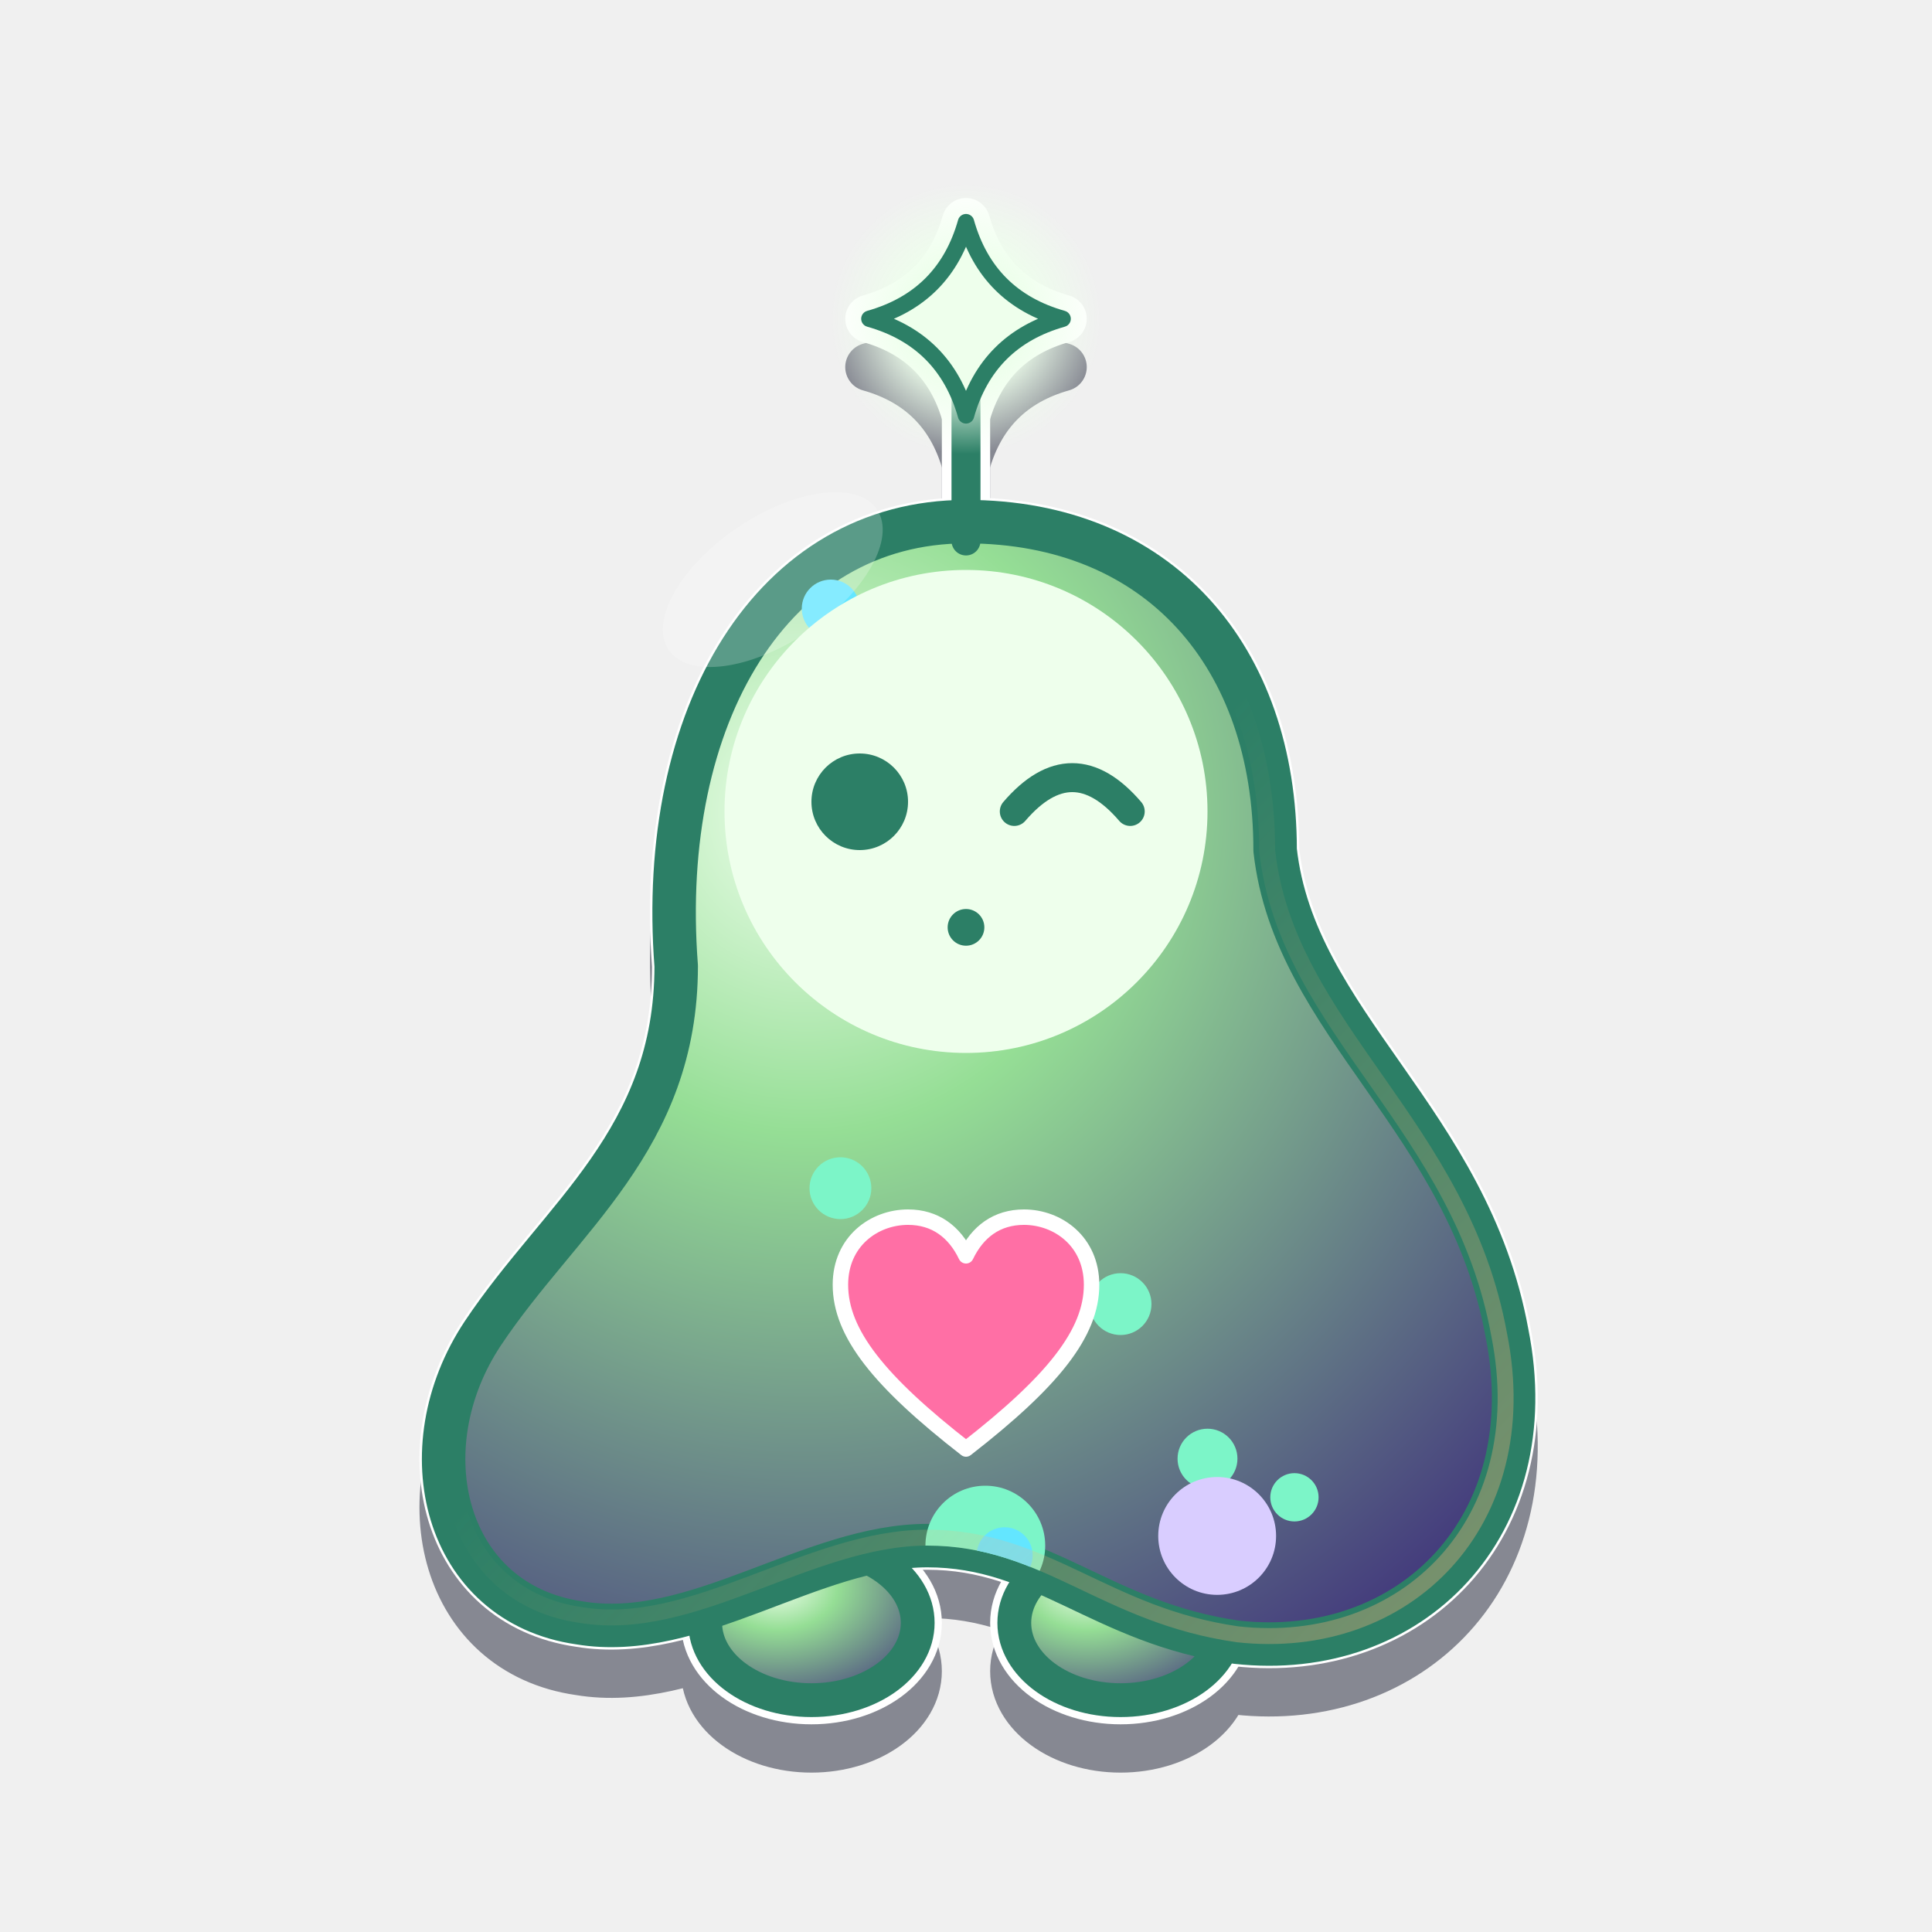
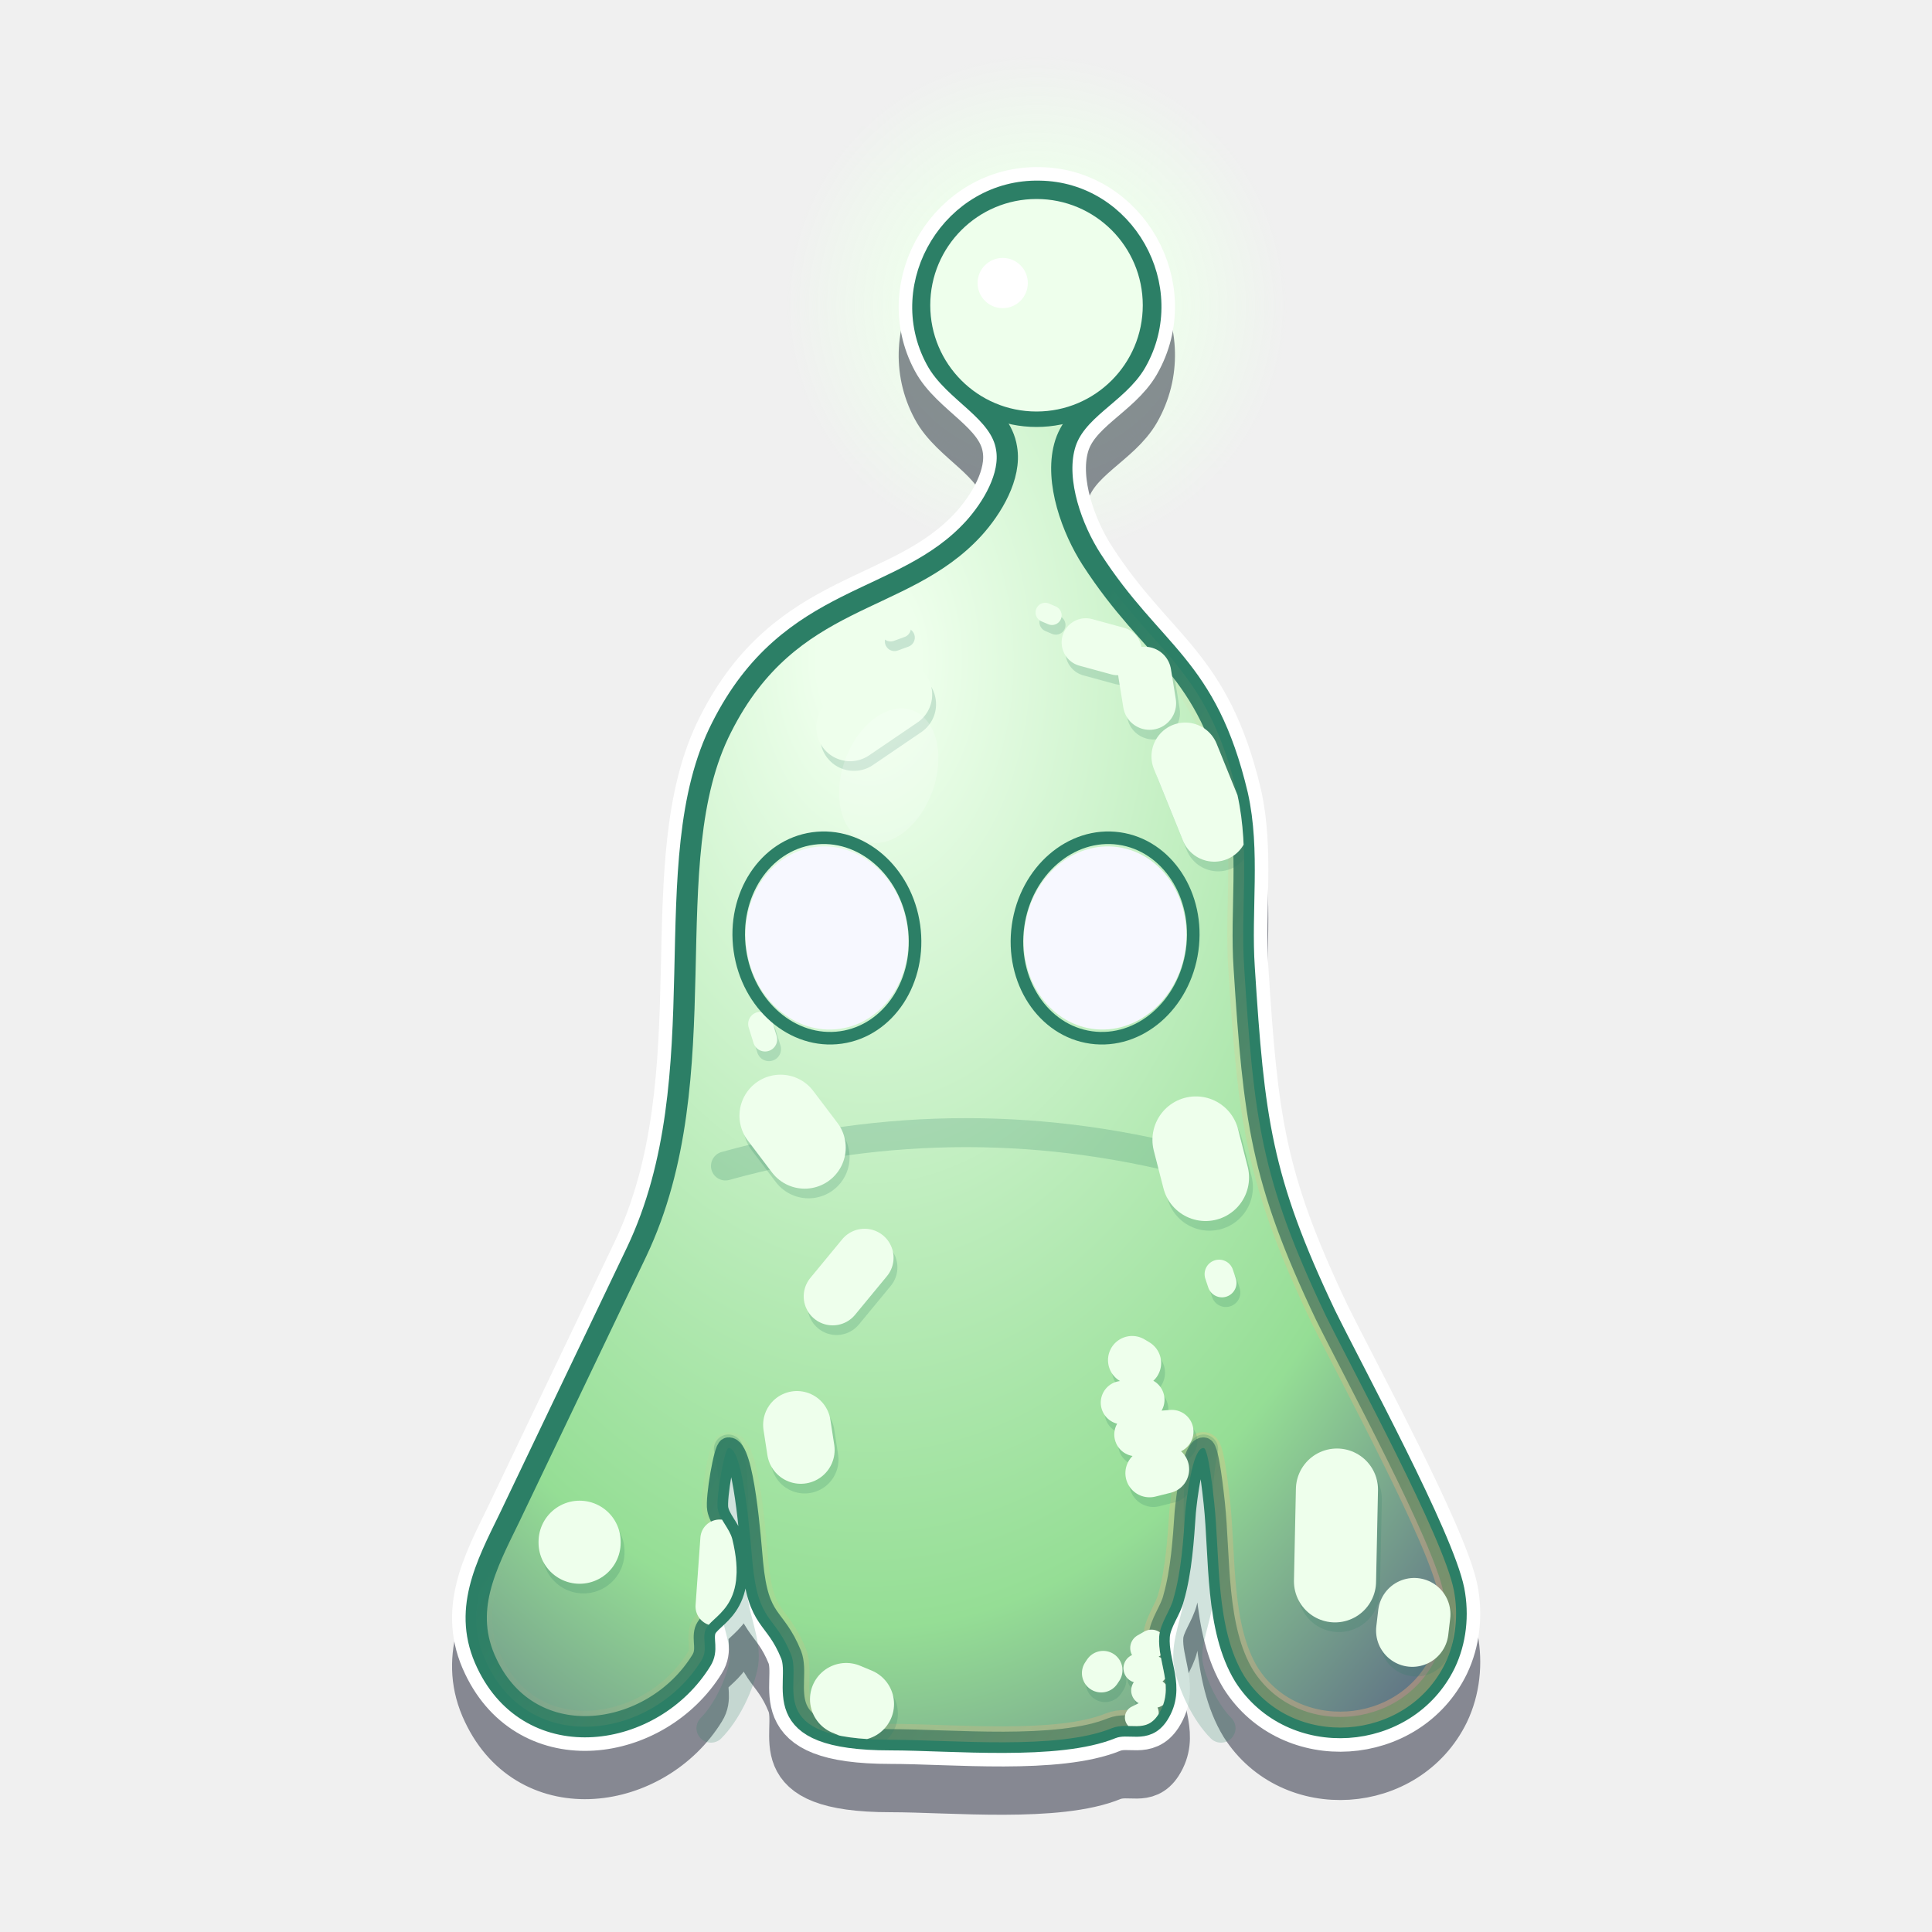
- <svg xmlns="http://www.w3.org/2000/svg" viewBox="0 0 200 200" width="96" height="96" role="img" aria-label="Arise Soul, mint bean with wink eyes" data-soul="0cf1c4f541ecc5" data-detail="simple">
+ <svg xmlns="http://www.w3.org/2000/svg" viewBox="0 0 200 200" width="96" height="96" role="img" aria-label="Arise Soul, mint colour, with round button eyes and a glowing antenna orb" data-soul="0cf1c4f541ecc5" data-detail="simple">
  <defs>
-     <path id="s0cf1c4f541ecc5-p" d="M100 54C120 54 132 68 132 88C134 106 152 116 156 138C160 158 146 172 128 170C114 168 108 160 96 160C84 160 72 170 60 168C46 166 42 150 50 138C58 126 70 118 70 100C68 74 80 54 100 54Z" />
+     <path id="s0cf1c4f541ecc5-p" d="M92.2 180.1c-13.4 0-9.1-5.7-10.3-8.8c-1.7-4.2-3.4-3.2-4-9.5c-.2-2.1-.9-12.1-2.5-11.9c-.4 0-1.3 5.2-1.1 6.3c.2 1.1 1.2 2 1.5 3.1c1.8 7.3-2.3 7.9-2.8 9.5c-.3 1 .3 2-.4 3.1c-5 8.1-17.6 10-22.2 .3c-2.6-5.4-.1-10.1 2.3-15c4.4-9.2 8.8-18.4 13.2-27.6c8.7-18.3 1.7-40.4 8.8-54.3c7.1-14.1 18.7-12.5 26.1-20.6c1.9-2.1 3.9-5.4 3.4-8.3c-.6-3.9-5.5-5.8-7.3-9.2c-4.2-7.8 1.8-17.6 10.7-17.4c8.8 .1 14.4 10 10 17.7c-1.9 3.3-6.4 4.9-7.4 8.7c-1 3.7 .8 8.6 2.8 11.7c6.4 9.9 11.9 10.9 15.1 24.4c1.3 5.8 .3 12 .7 17.9c1 15.6 1.7 21.8 8.4 35.9c3 6.1 12.2 23 13.3 28.5c.5 2.6 .2 5.3-.9 7.6c-4 8.2-15.9 9-20.8 1.3c-3-4.9-2.5-12.3-3.1-17.9c-.1-.9-.6-5.7-1.1-5.7c-1.2-.1-1.8 5.6-1.9 6.6c-.2 2.9-.4 6.1-1.2 8.9c-.3 1.3-1.4 2.6-1.5 4c-.2 2.8 1.7 5.3-.1 8.1c-1.3 2-3 .7-4.8 1.4c-5.6 2.3-16.6 1.2-22.9 1.2z" />
+     <g id="s0cf1c4f541ecc5-q" stroke-linecap="round">
+       <path stroke-width="2" d="M108.2 63.4l.7 .3M92.2 65.4l1.1-.4" />
+       <path stroke-width="2.5" d="M78.7 106l.5 1.6M117.7 177.8l1-.5" />
+       <path stroke-width="3" d="M126.2 131.9l.3 .9M118.5 170.6l.7-.4M117.8 172.7l1.6 .2M118.6 175l.9 .3" />
+       <path stroke-width="4" d="M74 166.3l.5-7M114 173.2l.2-.3" />
+       <path stroke-width="4.5" d="M116.2 145.2l2.1-.3M117.6 148.5l3.7-.3" />
+       <path stroke-width="5" d="M112.4 66.5l3.3 .9M117.2 140.8l.5 .3M119 152.5l1.6-.4" />
+       <path stroke-width="5.5" d="M118.5 69.7l.5 3.1" />
+       <path stroke-width="6" d="M86.2 134.2l3.3-4" />
+       <path stroke-width="7" d="M88 75.3l5-3.4M122.7 78.3l3 7.4M82.5 147.5l.4 2.6" />
+       <path stroke-width="7.5" d="M146.2 168.8l.2-1.7M87.6 175.9l1.2 .5" />
+       <path stroke-width="8.5" d="M80.8 115.5l2.5 3.3M138.2 163.7l.2-9.5M60 159.6l0 .1" />
+       <path stroke-width="9" d="M123.8 118l1 3.9" />
+     </g>
    <clipPath id="s0cf1c4f541ecc5-c">
      <use href="#s0cf1c4f541ecc5-p" />
    </clipPath>
-     <radialGradient id="s0cf1c4f541ecc5-b" cx=".34" cy=".26" r=".95">
-       <stop offset="0" stop-color="#EEFFEC" />
-       <stop offset=".3" stop-color="#95DE95" />
+     <radialGradient id="s0cf1c4f541ecc5-b" cx=".4" cy=".3" r="1.05">
+       <stop offset=".05" stop-color="#EEFFEC" />
+       <stop offset=".6" stop-color="#95DE95" />
      <stop offset="1" stop-color="#3B2A7A" />
    </radialGradient>
    <linearGradient id="s0cf1c4f541ecc5-r" x2="1" y2="1">
      <stop offset=".45" stop-color="#FFB27A" stop-opacity="0" />
      <stop offset="1" stop-color="#FFB27A" stop-opacity=".4" />
    </linearGradient>
    <radialGradient id="s0cf1c4f541ecc5-o">
      <stop offset="0" stop-color="#fff" />
      <stop offset=".45" stop-color="#EEFFEC" />
      <stop offset="1" stop-color="#EEFFEC" stop-opacity="0" />
    </radialGradient>
-     <g id="s0cf1c4f541ecc5-s">
-       <use href="#s0cf1c4f541ecc5-p" />
-       <ellipse cx="84" cy="168" rx="11" ry="8" />
-       <ellipse cx="116" cy="168" rx="11" ry="8" />
-       <path d="M100 56V40" />
-       <path d="M100 23Q102.2 30.8 110 33Q102.2 35.2 100 43Q97.8 35.2 90 33Q97.8 30.8 100 23Z" />
-     </g>
  </defs>
-   <use href="#s0cf1c4f541ecc5-s" fill="#05081E" stroke="#05081E" stroke-width="5" stroke-linejoin="round" transform="translate(0 5)" opacity=".45" />
-   <use href="#s0cf1c4f541ecc5-s" fill="#fff" stroke="#fff" stroke-width="5" stroke-linejoin="round" />
-   <ellipse cx="84" cy="168" rx="11" ry="8" fill="url(#s0cf1c4f541ecc5-b)" stroke="#2C7F66" stroke-width="3.5" />
-   <ellipse cx="116" cy="168" rx="11" ry="8" fill="url(#s0cf1c4f541ecc5-b)" stroke="#2C7F66" stroke-width="3.5" />
-   <use href="#s0cf1c4f541ecc5-p" fill="url(#s0cf1c4f541ecc5-b)" stroke="#2C7F66" stroke-width="4.5" stroke-linejoin="round" />
+   <circle cx="107.3" cy="31.6" r="26" fill="url(#s0cf1c4f541ecc5-o)" />
+   <use href="#s0cf1c4f541ecc5-p" fill="#05081E" stroke="#05081E" stroke-width="5" stroke-linejoin="round" transform="translate(0 5)" opacity=".45" />
+   <use href="#s0cf1c4f541ecc5-p" fill="#fff" stroke="#fff" stroke-width="5" stroke-linejoin="round" />
+   <use href="#s0cf1c4f541ecc5-p" fill="url(#s0cf1c4f541ecc5-b)" stroke="#2C7F66" stroke-width="2.2" stroke-linejoin="round" />
+   <use href="#s0cf1c4f541ecc5-p" fill="none" stroke="url(#s0cf1c4f541ecc5-r)" stroke-width="3.3" clip-path="url(#s0cf1c4f541ecc5-c)" />
+   <path d="M75.1 120.7c16.6-4.6 33.2-4.6 49.8 0M75.4 150c1.1 4.9 .2 10.4 .5 15.4c.2 2.2 1.4 4.6 1.1 6.8c-.4 2.2-1.8 5.1-3.4 6.7M124.6 150c-1.1 4.9-.2 10.4-.5 15.4c-.2 2.2-1.4 4.6-1.1 6.8c.4 2.2 1.8 5.1 3.4 6.7" fill="none" stroke="#2C7F66" stroke-width="3" stroke-linecap="round" opacity=".22" />
  <g clip-path="url(#s0cf1c4f541ecc5-c)">
-     <g fill="#7CF5C8">
-       <circle cx="134" cy="155" r="2.5" />
-       <circle cx="125" cy="151" r="3.1" />
-       <circle cx="87" cy="123" r="3.2" />
-       <circle cx="116" cy="135" r="3.2" />
-       <circle cx="102" cy="160" r="6.2" />
-     </g>
-     <g fill="#63E6FF">
-       <circle cx="86" cy="63" r="3" />
-       <circle cx="104" cy="161" r="2.9" />
-     </g>
-     <g fill="#D9CDFF">
-       <circle cx="106" cy="69" r="6.1" />
-       <circle cx="120" cy="83" r="2.7" />
-       <circle cx="126" cy="159" r="6.1" />
-     </g>
+     <use href="#s0cf1c4f541ecc5-q" stroke="#2C7F66" opacity=".2" transform="translate(.4 1)" />
+     <use href="#s0cf1c4f541ecc5-q" stroke="#EEFFEC" />
  </g>
-   <use href="#s0cf1c4f541ecc5-p" fill="none" stroke="url(#s0cf1c4f541ecc5-r)" stroke-width="3.3" clip-path="url(#s0cf1c4f541ecc5-c)" />
-   <ellipse cx="80" cy="60" rx="13" ry="6.5" transform="rotate(-34 80 60)" fill="#fff" opacity=".22" />
-   <circle cx="100" cy="84" r="25" fill="#EEFFEC" />
-   <path d="M100 150C91 143 87 138 87 133C87 128.5 90.5 126 94 126C96.8 126 98.8 127.5 100 130C101.2 127.5 103.2 126 106 126C109.5 126 113 128.5 113 133C113 138 109 143 100 150Z" fill="#FF6FA5" stroke="#fff" stroke-width="1.6" stroke-linejoin="round" />
-   <path d="M100 56V40" stroke="#2C7F66" stroke-width="3" stroke-linecap="round" />
-   <circle cx="100" cy="33" r="14" fill="url(#s0cf1c4f541ecc5-o)" />
-   <path d="M100 23Q102.2 30.8 110 33Q102.2 35.2 100 43Q97.8 35.2 90 33Q97.8 30.8 100 23Z" fill="#EEFFEC" stroke="#2C7F66" stroke-width="1.7" stroke-linejoin="round" />
-   <circle cx="89" cy="83" r="5" fill="#2C7F66" />
-   <path d="M105 84Q111 77 117 84" fill="none" stroke="#2C7F66" stroke-width="3" stroke-linecap="round" />
-   <circle cx="100" cy="96" r="1.9" fill="#2C7F66" />
+   <ellipse cx="92" cy="80.3" rx="7.2" ry="4.8" transform="rotate(-70 92 80.3)" fill="#fff" opacity=".2" />
+   <g id="s0cf1c4f541ecc5-e" transform="translate(85.6 97.1) rotate(82)">
+     <ellipse rx="9.5" ry="8.4" fill="#F7F8FF" />
+     <ellipse rx="10.4" ry="9.1" fill="none" stroke="#2C7F66" stroke-width="1.3" />
+   </g>
+   <use href="#s0cf1c4f541ecc5-e" transform="matrix(-1 0 0 1 200 0)" />
+   <circle cx="107.3" cy="31.6" r="11.8" fill="#EEFFEC" stroke="#2C7F66" stroke-width="1.6" />
+   <circle cx="103.8" cy="29.3" r="2.6" fill="#fff" />
</svg>
